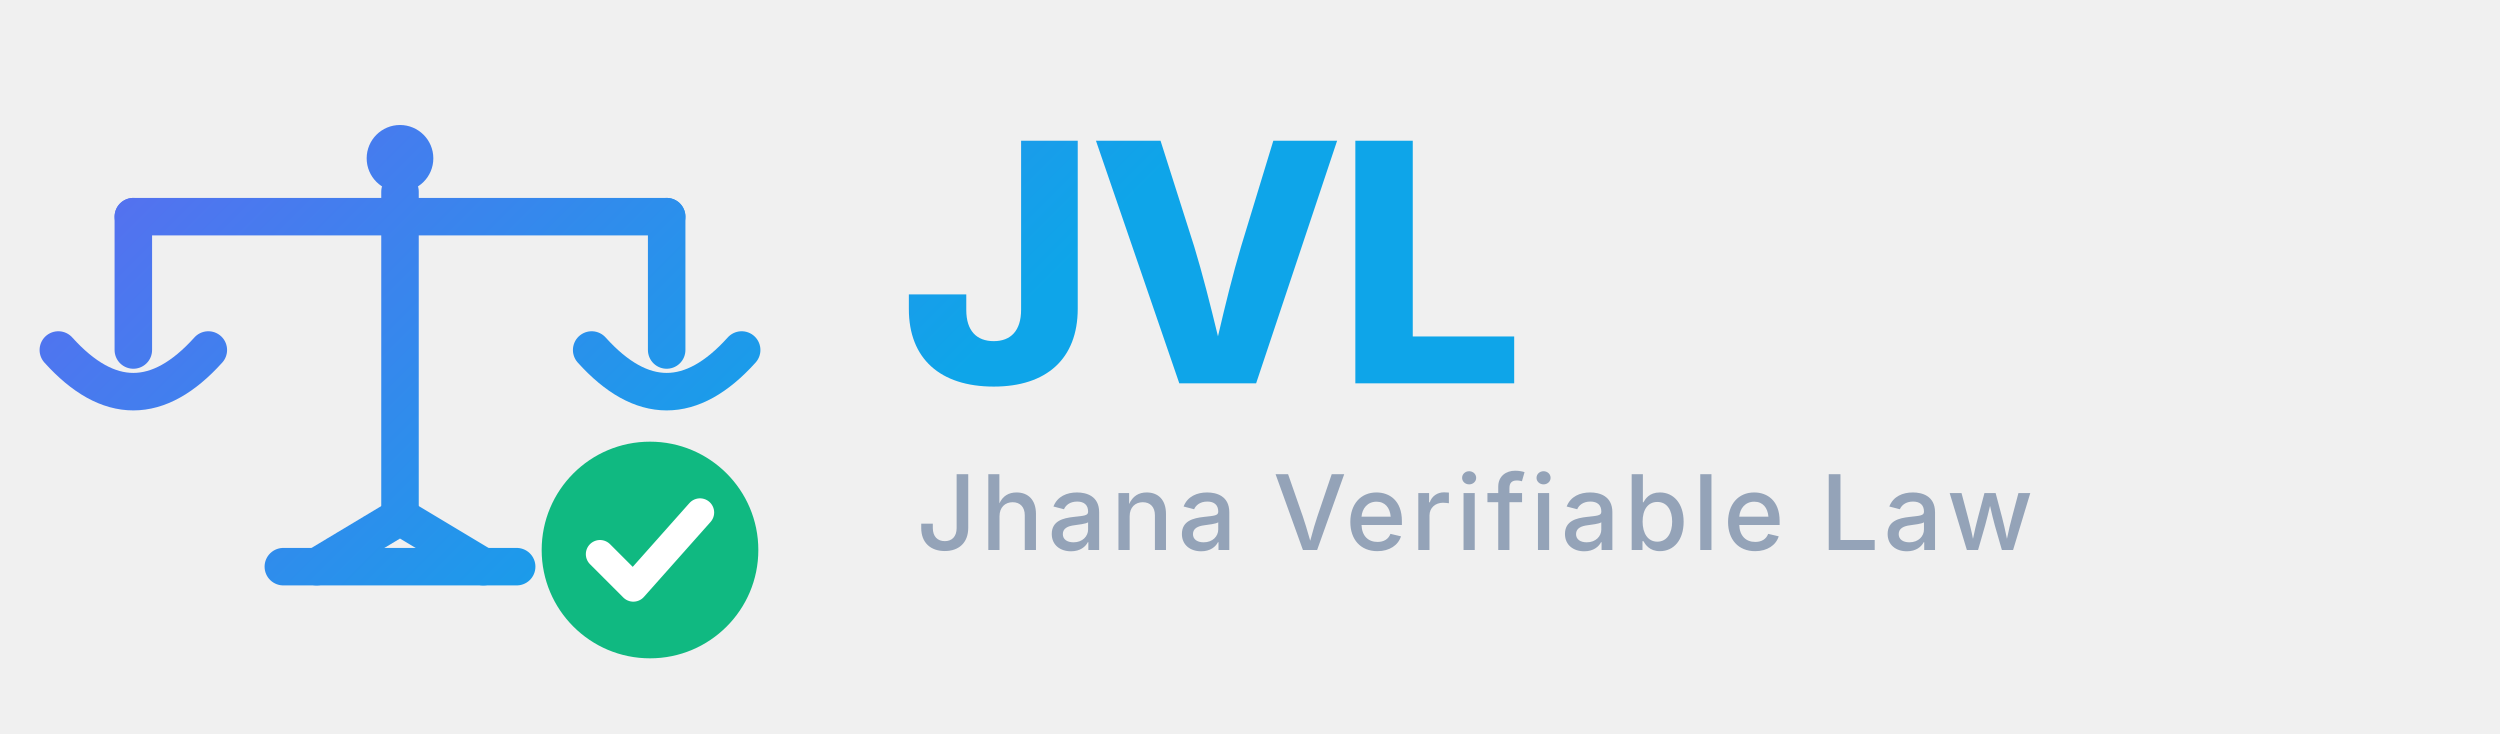
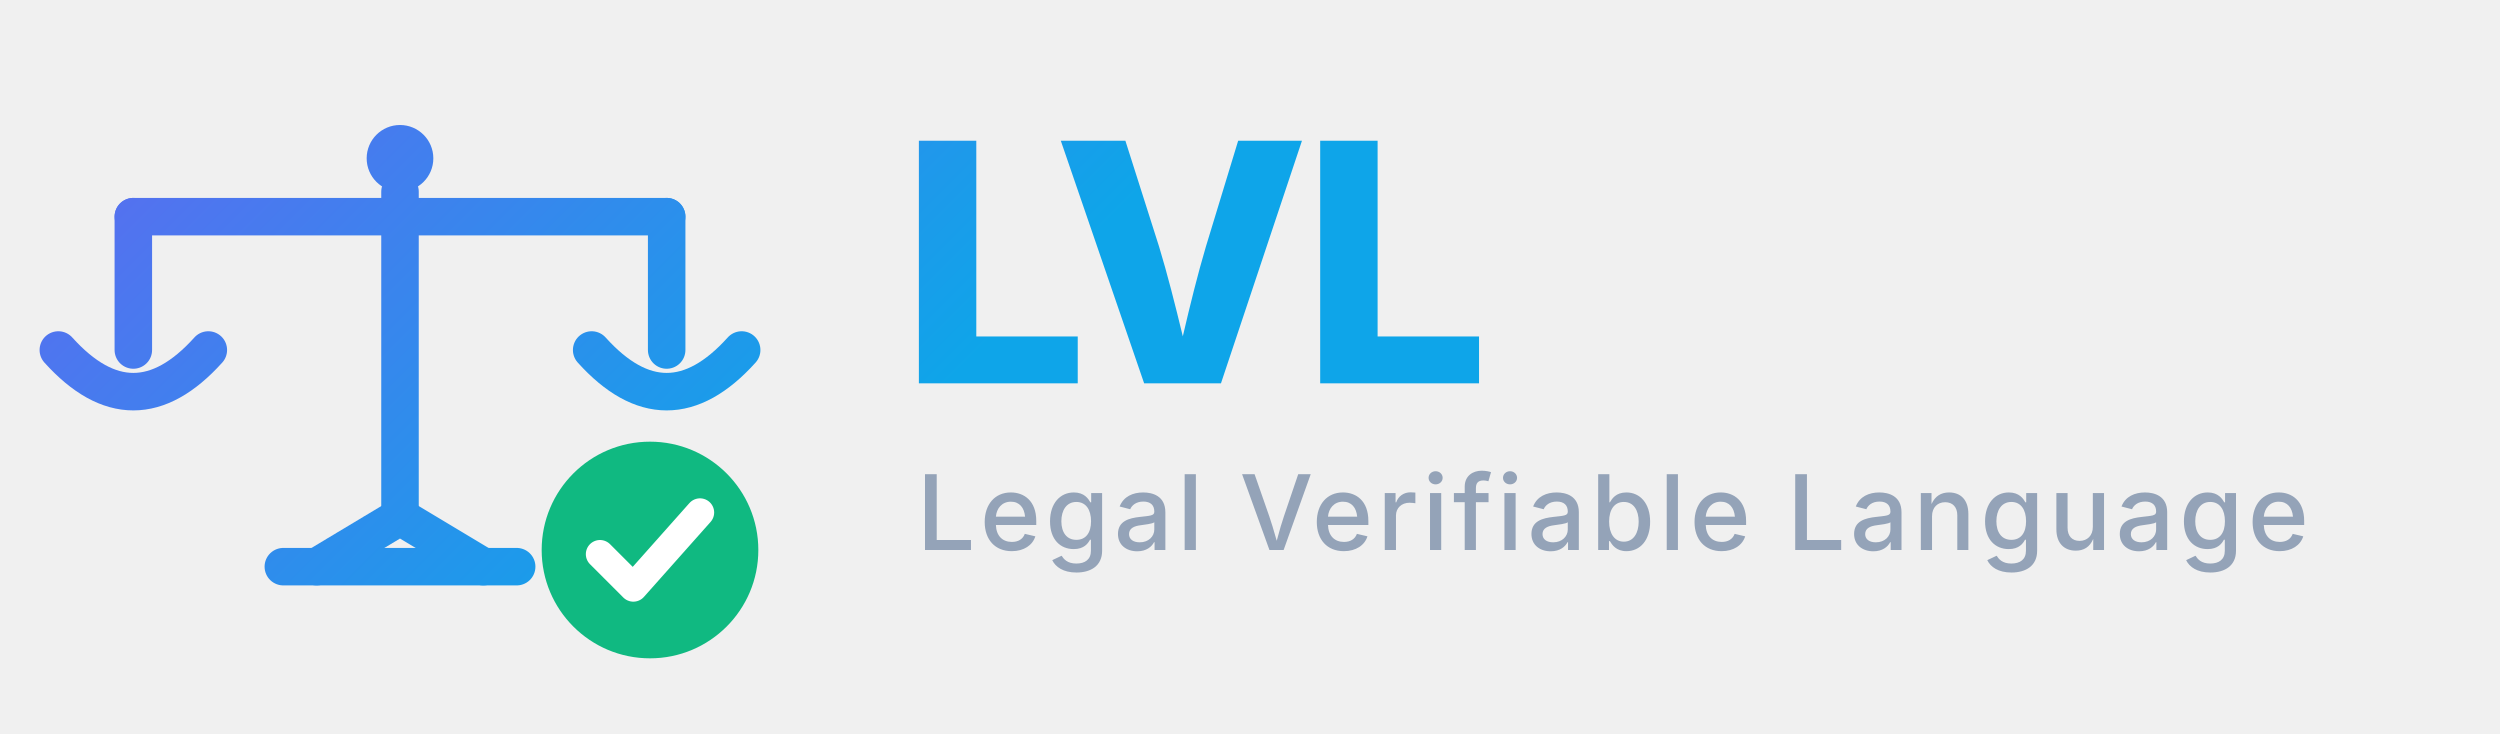
- <svg xmlns="http://www.w3.org/2000/svg" width="300" height="88" viewBox="0 0 300 88" fill="none" role="img" aria-label="JVL — Jhana Verifiable Law">
+ <svg xmlns="http://www.w3.org/2000/svg" width="300" height="88" viewBox="0 0 300 88" fill="none" role="img" aria-label="LVL — Legal Verifiable Language">
  <defs>
-     <linearGradient id="jvlGradF" x1="8" y1="8" x2="80" y2="80" gradientUnits="userSpaceOnUse">
+     <linearGradient id="lvlGradF" x1="8" y1="8" x2="80" y2="80" gradientUnits="userSpaceOnUse">
      <stop stop-color="#6366f1" />
      <stop offset="1" stop-color="#0ea5e9" />
    </linearGradient>
  </defs>
  <g transform="translate(0,-4)">
-     <g stroke="url(#jvlGradF)" stroke-width="4.5" stroke-linecap="round" stroke-linejoin="round">
+     <g stroke="url(#lvlGradF)" stroke-width="4.5" stroke-linecap="round" stroke-linejoin="round">
      <path d="M16 30 H80" />
      <path d="M48 27 V66" />
      <path d="M16 30 V46" />
      <path d="M80 30 V46" />
      <path d="M7 46 Q16 56 25 46" />
      <path d="M71 46 Q80 56 89 46" />
      <path d="M38 72 L48 66 L58 72" />
      <path d="M34 72 H62" />
    </g>
-     <circle cx="48" cy="23" r="4" fill="url(#jvlGradF)" />
+     <circle cx="48" cy="23" r="4" fill="url(#lvlGradF)" />
    <circle cx="78" cy="70" r="13" fill="#10b981" />
    <path d="M72 70.5 l4 4 l8 -9" stroke="#ffffff" stroke-width="3.4" stroke-linecap="round" stroke-linejoin="round" fill="none" />
  </g>
-   <text x="108" y="46" font-family="'Inter','Segoe UI',Helvetica,Arial,sans-serif" font-size="40" font-weight="800" letter-spacing="-1" fill="url(#jvlGradF)">JVL</text>
-   <text x="110" y="66" font-family="'Inter','Segoe UI',Helvetica,Arial,sans-serif" font-size="12.5" font-weight="500" letter-spacing="0.5" fill="#94a3b8">Jhana Verifiable Law</text>
+   <text x="108" y="46" font-family="'Inter','Segoe UI',Helvetica,Arial,sans-serif" font-size="40" font-weight="800" letter-spacing="-1" fill="url(#lvlGradF)">LVL</text>
+   <text x="110" y="66" font-family="'Inter','Segoe UI',Helvetica,Arial,sans-serif" font-size="12.5" font-weight="500" letter-spacing="0.5" fill="#94a3b8">Legal Verifiable Language</text>
</svg>
